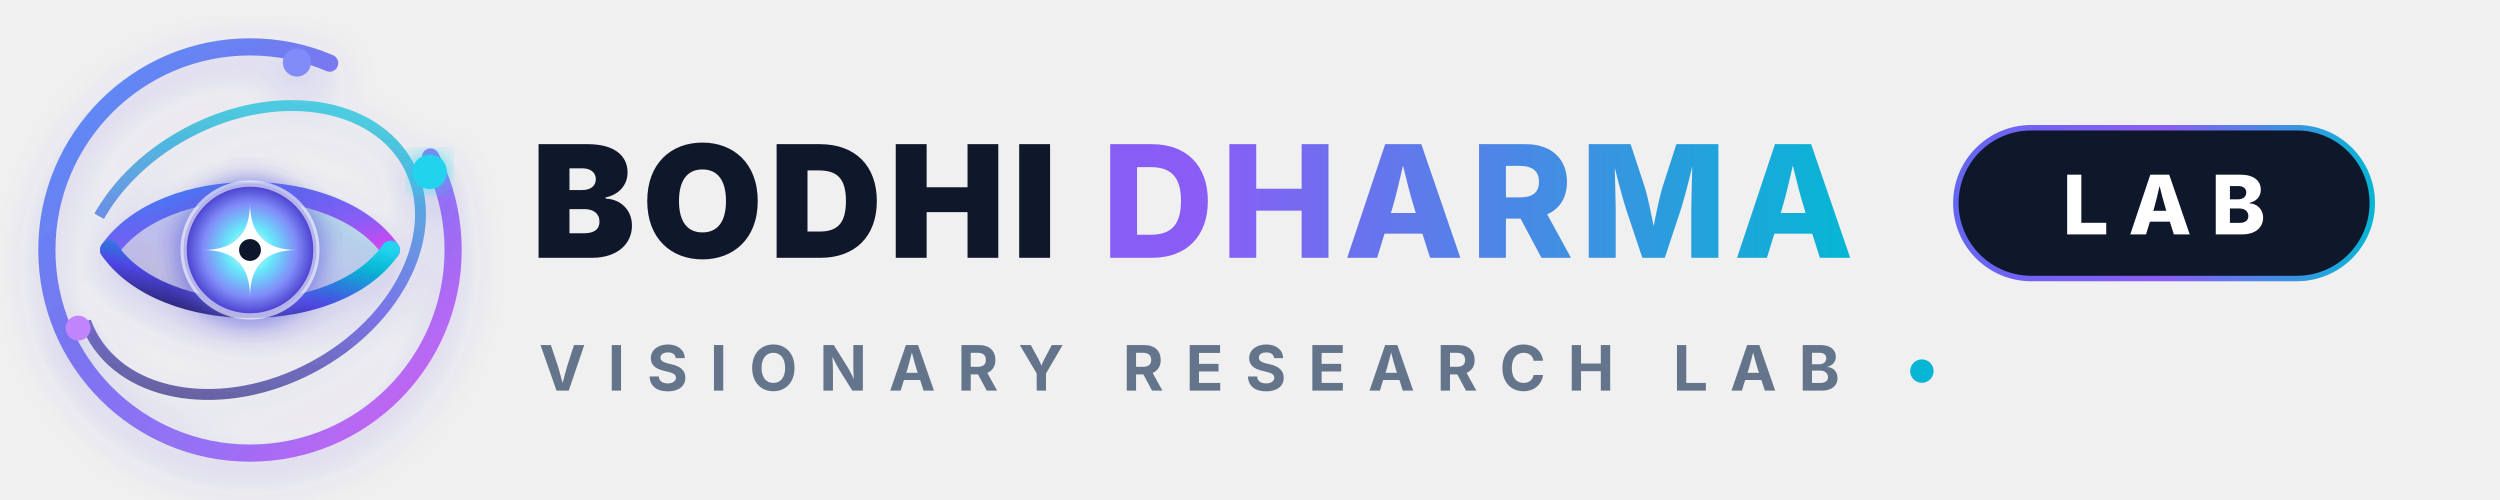
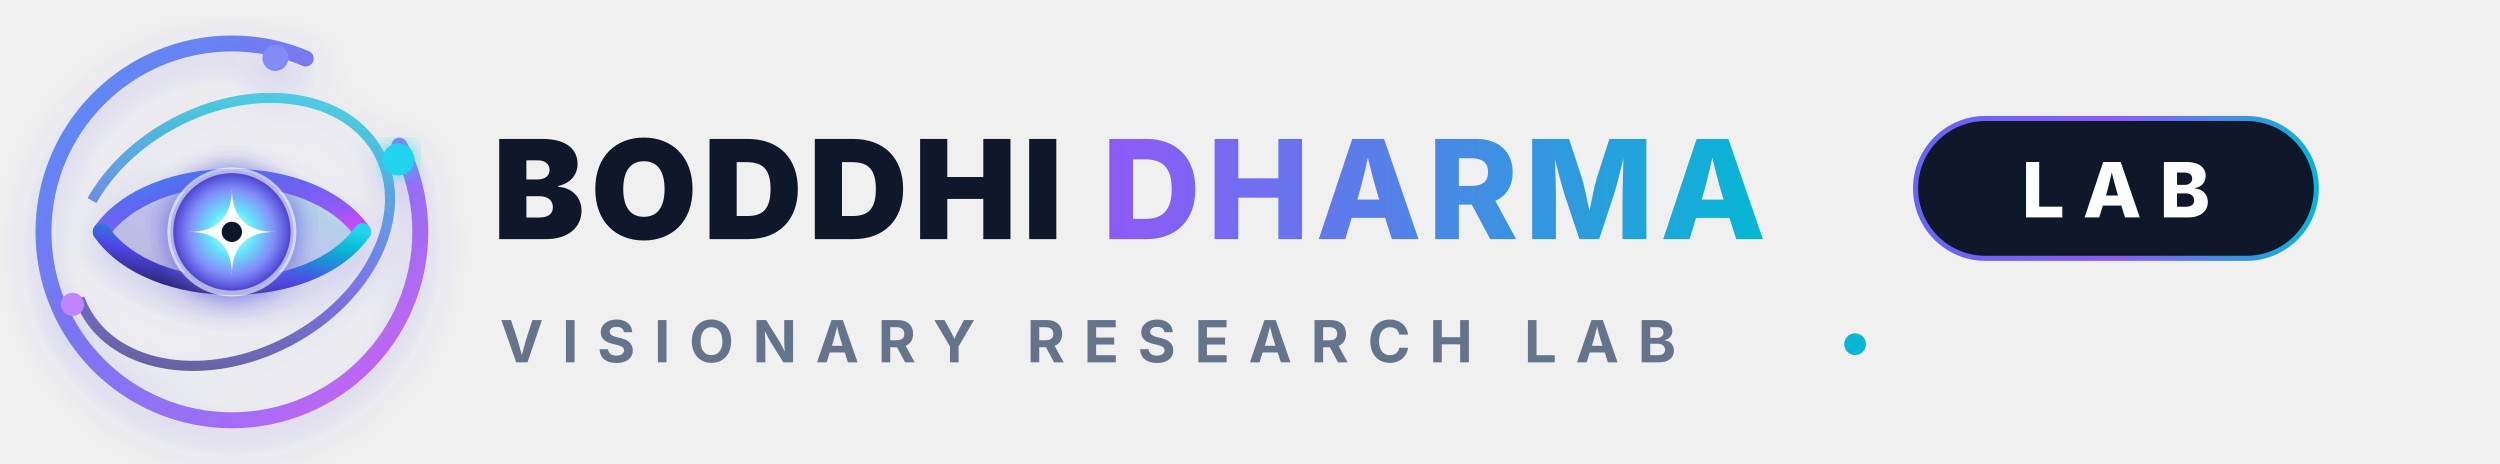
- <svg xmlns="http://www.w3.org/2000/svg" viewBox="0 0 320 64" width="320" height="64" fill="none">
+ <svg xmlns="http://www.w3.org/2000/svg" viewBox="0 0 345 64" width="345" height="64" fill="none">
  <defs>
    <linearGradient id="bodhiCosmic" x1="0%" y1="0%" x2="100%" y2="100%">
      <stop offset="0%" stop-color="#3b82f6" />
      <stop offset="35%" stop-color="#6366f1" />
      <stop offset="70%" stop-color="#8b5cf6" />
      <stop offset="100%" stop-color="#d946ef" />
    </linearGradient>
    <linearGradient id="bodhiVision" x1="0%" y1="100%" x2="100%" y2="0%">
      <stop offset="0%" stop-color="#1e1b4b" />
      <stop offset="40%" stop-color="#4f46e5" />
      <stop offset="80%" stop-color="#06b6d4" />
      <stop offset="100%" stop-color="#22d3ee" />
    </linearGradient>
    <radialGradient id="bodhiPupilGlow" cx="50%" cy="50%" r="50%">
      <stop offset="0%" stop-color="#ffffff" />
      <stop offset="35%" stop-color="#67e8f9" />
      <stop offset="70%" stop-color="#818cf8" />
      <stop offset="100%" stop-color="#4338ca" />
    </radialGradient>
    <linearGradient id="accentGradient" x1="0%" y1="0%" x2="100%" y2="0%">
      <stop offset="0%" stop-color="#6366f1" />
      <stop offset="50%" stop-color="#8b5cf6" />
      <stop offset="100%" stop-color="#06b6d4" />
    </linearGradient>
    <filter id="visionaryGlow" x="-20%" y="-20%" width="140%" height="140%">
      <feGaussianBlur stdDeviation="1.8" result="blur" />
      <feComposite in="SourceGraphic" in2="blur" operator="over" />
    </filter>
    <filter id="iconShadow" x="-15%" y="-15%" width="130%" height="130%">
      <feDropShadow dx="0" dy="2" stdDeviation="2.5" flood-color="#4f46e5" flood-opacity="0.3" />
    </filter>
  </defs>
  <g id="bodhidharmaEmblem" transform="translate(4, 4)" filter="url(#iconShadow)">
    <ellipse cx="28" cy="28" rx="26" ry="26" stroke="url(#bodhiCosmic)" stroke-width="2.2" stroke-linecap="round" stroke-dasharray="145 18" stroke-dashoffset="12" fill="none" opacity="0.85" />
    <ellipse cx="28" cy="28" rx="23" ry="17" transform="rotate(-28 28 28)" stroke="url(#bodhiVision)" stroke-width="1.4" stroke-dasharray="65 14" fill="none" opacity="0.7" />
    <circle cx="51" cy="18" r="2.2" fill="#22d3ee" filter="url(#visionaryGlow)" />
    <circle cx="6" cy="38" r="1.6" fill="#c084fc" />
    <circle cx="34" cy="4" r="1.8" fill="#818cf8" />
    <path d="M 10 28 C 17 18, 39 18, 46 28 C 39 38, 17 38, 10 28 Z" fill="url(#bodhiVision)" opacity="0.18" />
    <path d="M 10 28 C 17 18, 39 18, 46 28" stroke="url(#bodhiCosmic)" stroke-width="2.4" stroke-linecap="round" fill="none" />
    <path d="M 10 28 C 17 38, 39 38, 46 28" stroke="url(#bodhiVision)" stroke-width="2.4" stroke-linecap="round" fill="none" />
    <circle cx="28" cy="28" r="8.5" fill="url(#bodhiPupilGlow)" filter="url(#visionaryGlow)" />
    <circle cx="28" cy="28" r="8.5" stroke="#ffffff" stroke-width="0.8" fill="none" opacity="0.6" />
    <path d="M 28 22 Q 28 28 34 28 Q 28 28 28 34 Q 28 28 22 28 Q 28 28 28 22 Z" fill="#ffffff" />
    <circle cx="28" cy="28" r="1.4" fill="#0f172a" />
  </g>
  <g id="typographyGroup" transform="translate(68, 6)">
-     <text x="0" y="27" font-family="'Inter', 'Space Grotesk', 'Outfit', -apple-system, sans-serif" font-size="20" letter-spacing="0.8px">
-       <tspan fill="#0f172a" font-weight="900">BODHI</tspan>
+     <text x="0" y="27" font-family="'Inter', 'Space Grotesk', 'Outfit', -apple-system, sans-serif" font-size="19" letter-spacing="0.8px">
+       <tspan fill="#0f172a" font-weight="900">BODDHI</tspan>
      <tspan fill="url(#accentGradient)" font-weight="800">DHARMA</tspan>
    </text>
-     <g transform="translate(182, 10)">
-       <rect x="0" y="0" width="54" height="20" rx="10" fill="url(#accentGradient)" />
-       <rect x="0.7" y="0.7" width="52.6" height="18.6" rx="9.3" fill="#0f172a" />
-       <text x="27" y="14" font-family="'Inter', 'Space Grotesk', sans-serif" font-weight="800" font-size="10.5" letter-spacing="2.5px" fill="#ffffff" text-anchor="middle">LAB</text>
+     <g transform="translate(196, 10)">
+       <rect x="0" y="0" width="56" height="20" rx="10" fill="url(#accentGradient)" />
+       <rect x="0.7" y="0.7" width="54.6" height="18.6" rx="9.3" fill="#0f172a" />
+       <text x="28" y="14" font-family="'Inter', 'Space Grotesk', sans-serif" font-weight="800" font-size="10.5" letter-spacing="2.5px" fill="#ffffff" text-anchor="middle">LAB</text>
    </g>
-     <text x="1" y="44" font-family="'Inter', 'Space Grotesk', -apple-system, sans-serif" font-weight="700" font-size="8" letter-spacing="2.8px" fill="#64748b">VISIONARY RESEARCH LAB</text>
-     <circle cx="178" cy="41.5" r="1.5" fill="#06b6d4" />
-     <line x1="184" y1="41.5" x2="236" y2="41.5" stroke="url(#accentGradient)" stroke-width="1.2" stroke-linecap="round" opacity="0.75" />
+     <text x="1" y="44" font-family="'Inter', 'Space Grotesk', -apple-system, sans-serif" font-weight="700" font-size="8" letter-spacing="2.6px" fill="#64748b">VISIONARY RESEARCH LAB</text>
+     <circle cx="188" cy="41.5" r="1.5" fill="#06b6d4" />
+     <line x1="194" y1="41.5" x2="252" y2="41.5" stroke="url(#accentGradient)" stroke-width="1.2" stroke-linecap="round" opacity="0.75" />
  </g>
</svg>
